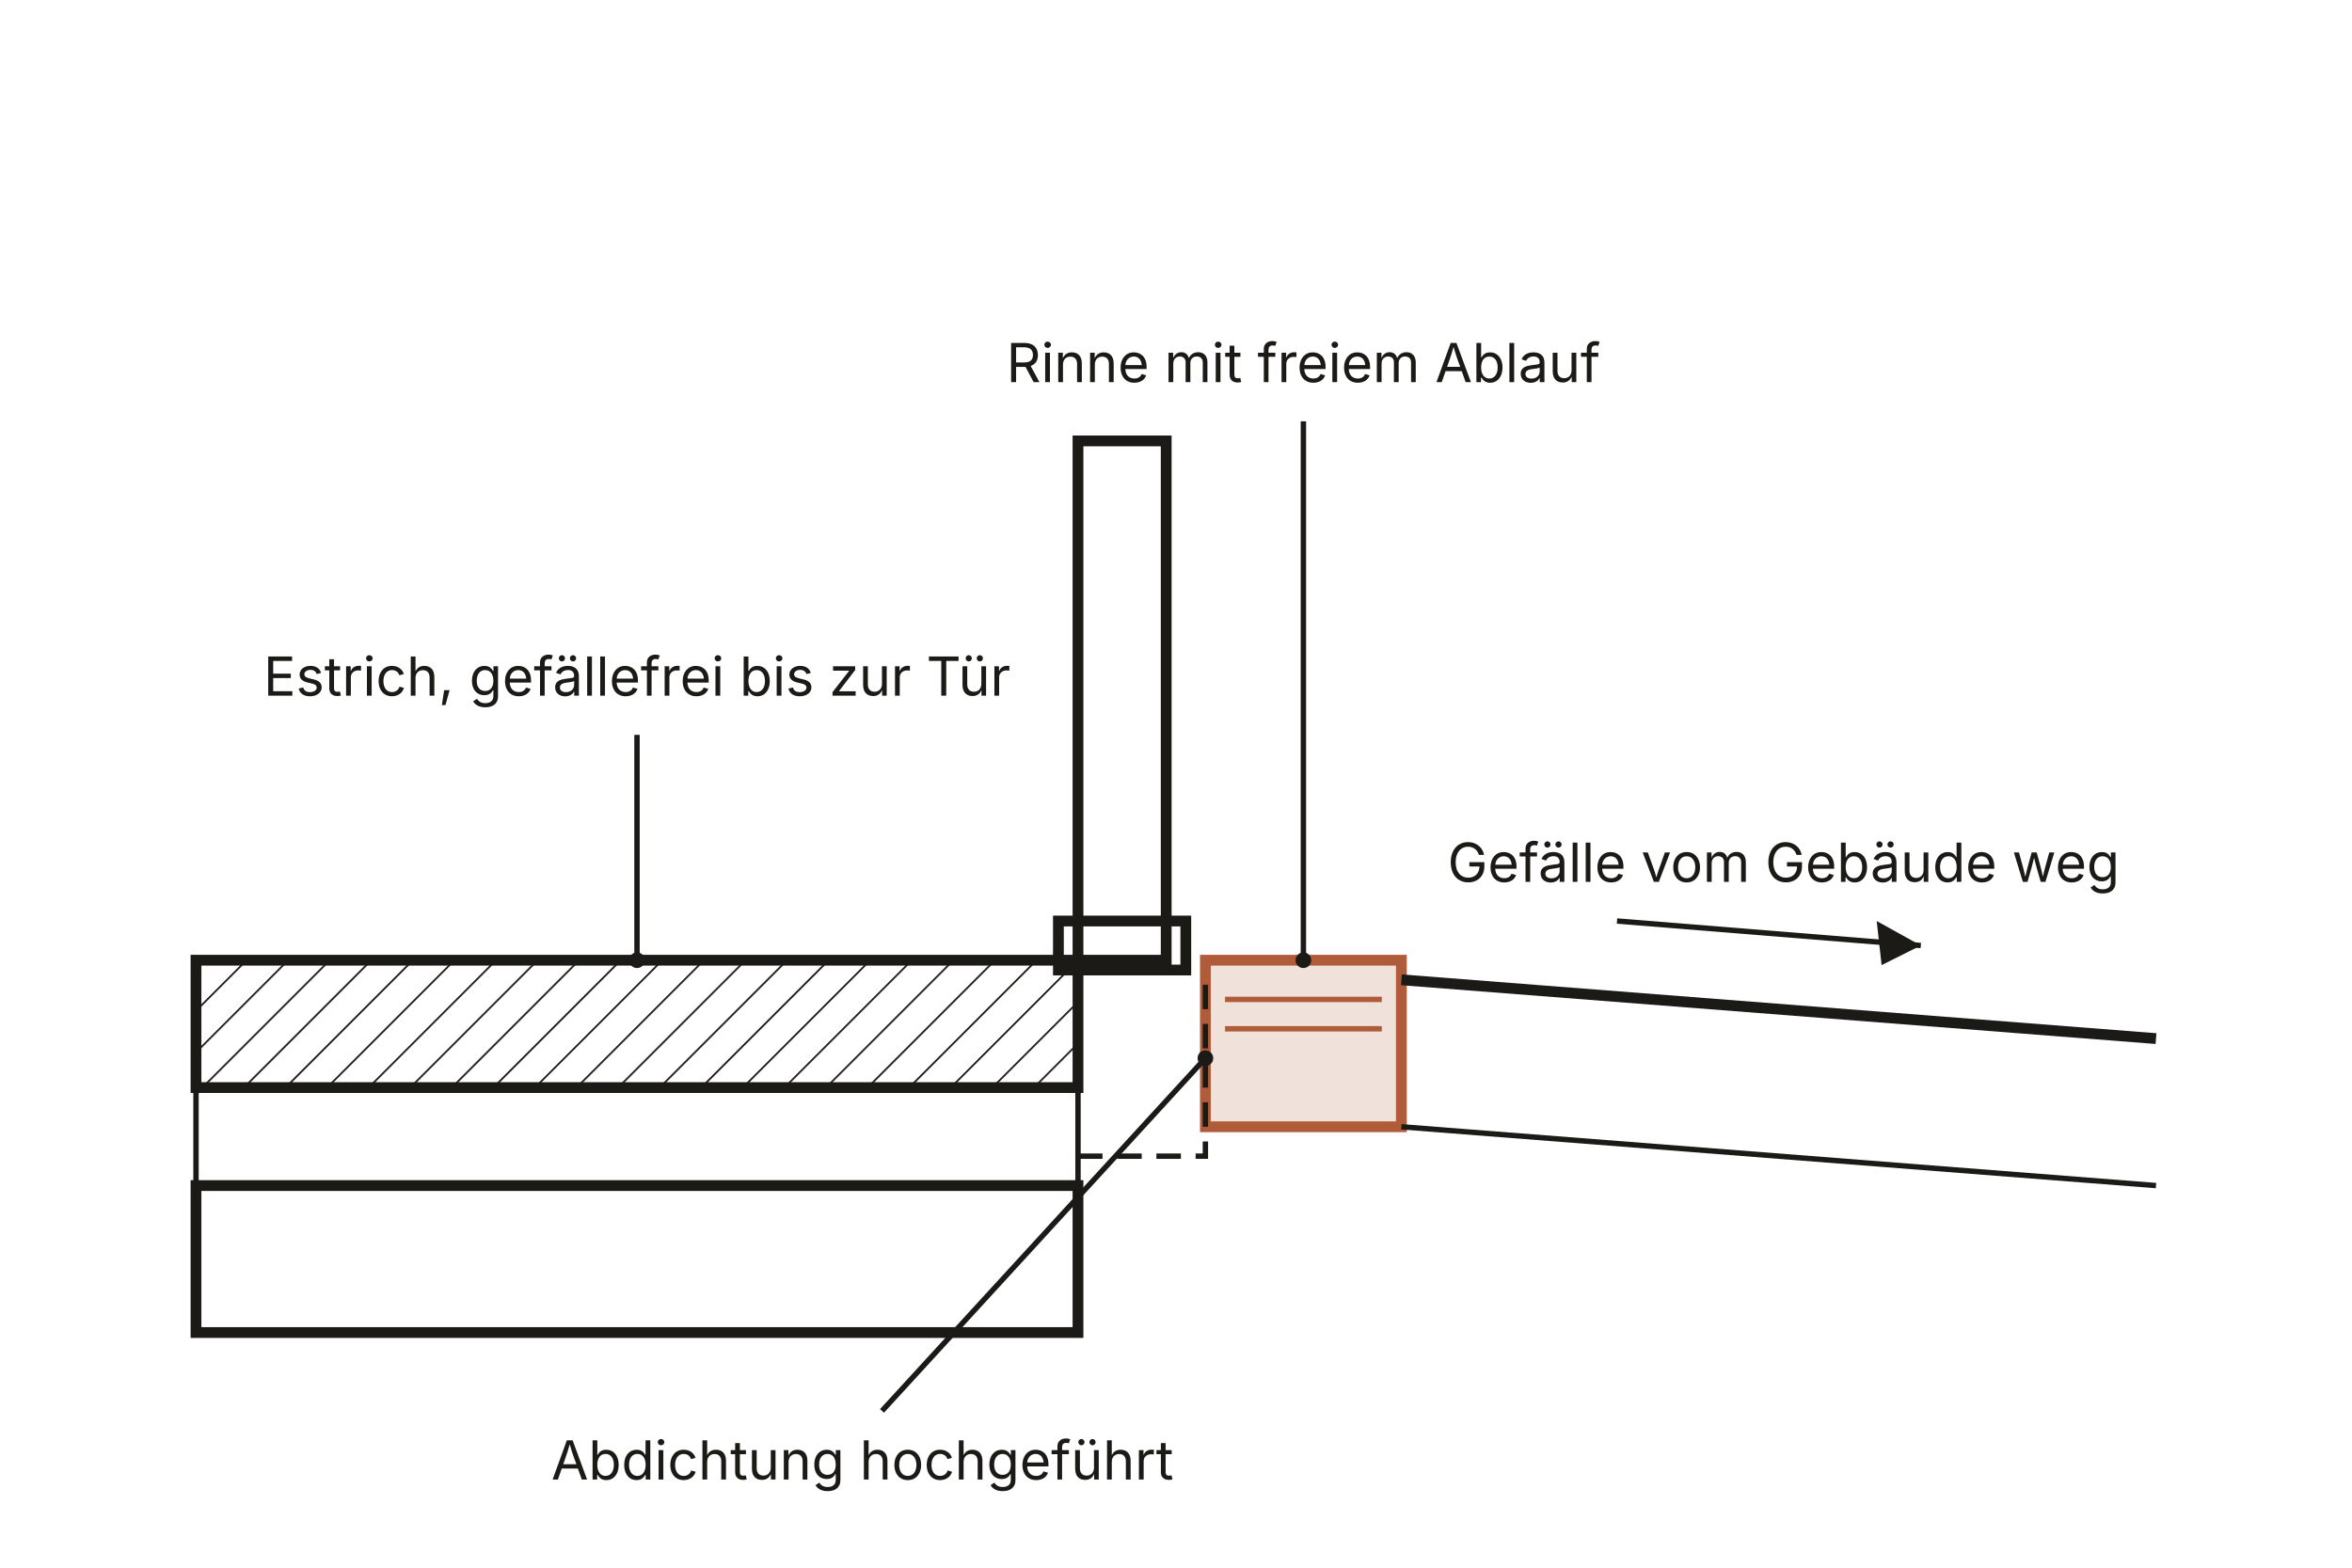
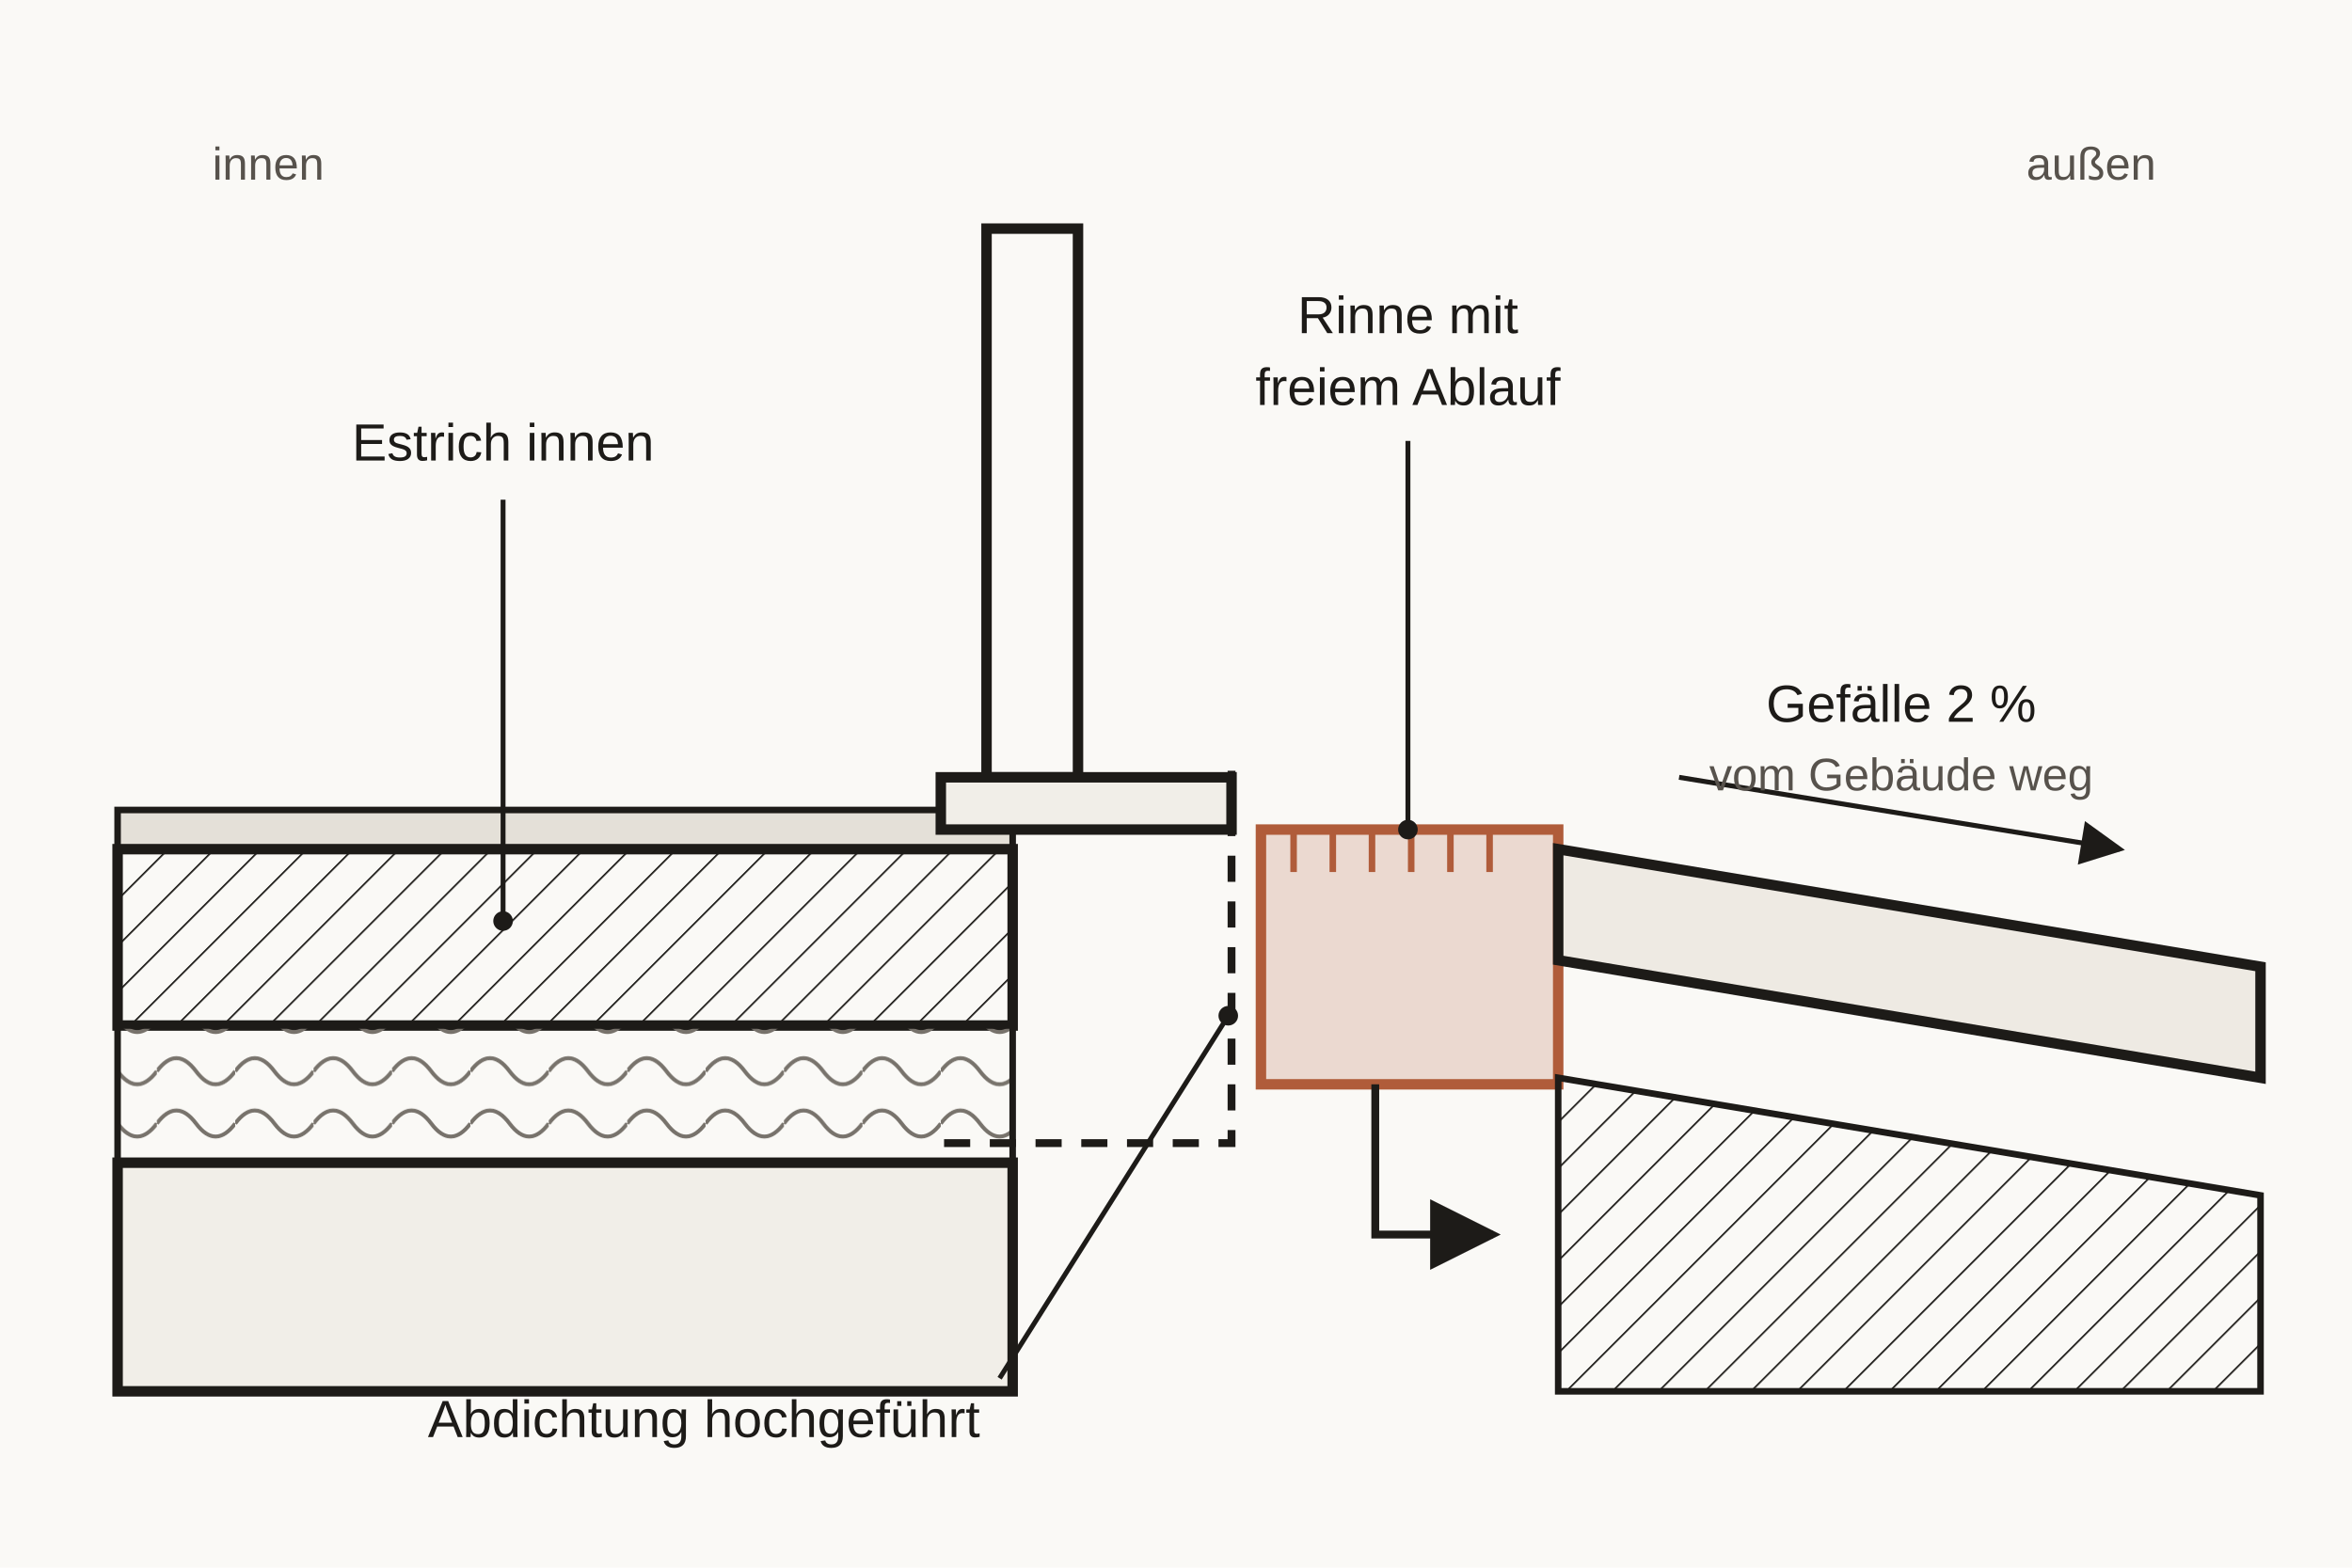
- <svg xmlns="http://www.w3.org/2000/svg" viewBox="0 0 480 320" role="img" aria-label="Schnitt: Nullschwelle mit Entwässerungsrinne">
+ <svg xmlns="http://www.w3.org/2000/svg" viewBox="0 0 720 480" role="img" aria-labelledby="title desc">
  <defs>
-     <pattern id="schraffur" width="6" height="6" patternTransform="rotate(45)" patternUnits="userSpaceOnUse">
-       <line x1="0" y1="0" x2="0" y2="6" stroke="#1c1a17" stroke-width="0.7" />
+     <pattern id="hatch" width="10" height="10" patternUnits="userSpaceOnUse" patternTransform="rotate(45)">
+       <line x1="0" y1="0" x2="0" y2="10" stroke="#1d1b18" stroke-width="1" />
    </pattern>
+     <pattern id="insulation" width="24" height="16" patternUnits="userSpaceOnUse">
+       <path d="M0 8Q6 0 12 8T24 8" fill="none" stroke="#77726b" stroke-width="1.2" />
+     </pattern>
+     <marker id="arrow" markerWidth="9" markerHeight="9" refX="8" refY="4.5" orient="auto">
+       <path d="M0 0L9 4.5L0 9Z" fill="#1d1b18" />
+     </marker>
+     <style>.cut{fill:url(#hatch);stroke:#1d1b18;stroke-width:3.2}.fine{fill:none;stroke:#1d1b18;stroke-width:1.5}.label{font:16px Arial,Helvetica,sans-serif;fill:#1d1b18}.small{font:14px Arial,Helvetica,sans-serif;fill:#57524c}</style>
  </defs>
-   <rect x="40" y="196" width="180" height="26" fill="url(#schraffur)" stroke="#1c1a17" stroke-width="2.2" />
-   <rect x="40" y="222" width="180" height="20" fill="none" stroke="#1c1a17" stroke-width="1.1" />
-   <rect x="40" y="242" width="180" height="30" fill="none" stroke="#1c1a17" stroke-width="2.2" />
-   <rect x="220" y="90" width="18" height="106" fill="none" stroke="#1c1a17" stroke-width="2.2" />
-   <rect x="216" y="188" width="26" height="10" fill="none" stroke="#1c1a17" stroke-width="2.2" />
-   <rect x="246" y="196" width="40" height="34" fill="#b05c3a" fill-opacity="0.18" stroke="#b05c3a" stroke-width="2.2" />
-   <line x1="250" y1="204" x2="282" y2="204" stroke="#b05c3a" stroke-width="1.1" />
-   <line x1="250" y1="210" x2="282" y2="210" stroke="#b05c3a" stroke-width="1.1" />
-   <line x1="286" y1="200" x2="440" y2="212" stroke="#1c1a17" stroke-width="2.2" />
-   <line x1="286" y1="230" x2="440" y2="242" stroke="#1c1a17" stroke-width="1.1" />
-   <path d="M 220 236 L 246 236 L 246 200" fill="none" stroke="#1c1a17" stroke-width="1.1" stroke-dasharray="5 3" />
-   <line x1="330" y1="188" x2="392" y2="193" stroke="#1c1a17" stroke-width="1.1" />
-   <path d="M 392 193 L 383 188 L 384 197 Z" fill="#1c1a17" />
-   <line x1="130" y1="196" x2="130" y2="150" stroke="#1c1a17" stroke-width="1.1" />
-   <circle cx="130" cy="196" r="1.6" fill="#1c1a17" />
-   <text x="130" y="142" text-anchor="middle" font-family="-apple-system,sans-serif" font-size="11" fill="#1c1a17">Estrich, gefällefrei bis zur Tür</text>
-   <line x1="266" y1="196" x2="266" y2="86" stroke="#1c1a17" stroke-width="1.1" />
-   <circle cx="266" cy="196" r="1.6" fill="#1c1a17" />
-   <text x="266" y="78" text-anchor="middle" font-family="-apple-system,sans-serif" font-size="11" fill="#1c1a17">Rinne mit freiem Ablauf</text>
-   <line x1="246" y1="216" x2="180" y2="288" stroke="#1c1a17" stroke-width="1.1" />
-   <circle cx="246" cy="216" r="1.6" fill="#1c1a17" />
-   <text x="176" y="302" text-anchor="middle" font-family="-apple-system,sans-serif" font-size="11" fill="#1c1a17">Abdichtung hochgeführt</text>
-   <text x="364" y="180" text-anchor="middle" font-family="-apple-system,sans-serif" font-size="11" fill="#1c1a17">Gefälle vom Gebäude weg</text>
+   <rect width="720" height="480" fill="#faf9f6" />
+   <text x="65" y="55" class="small">innen</text>
+   <text x="660" y="55" text-anchor="end" class="small">außen</text>
+   <rect x="36" y="248" width="274" height="12" fill="#e4e0d8" stroke="#1d1b18" stroke-width="2" />
+   <rect x="36" y="260" width="274" height="54" class="cut" />
+   <rect x="36" y="314" width="274" height="42" fill="url(#insulation)" stroke="#1d1b18" stroke-width="2" />
+   <rect x="36" y="356" width="274" height="70" fill="#f1eee8" stroke="#1d1b18" stroke-width="3.2" />
+   <path d="M302 70H330V238H302Z" fill="#faf9f6" stroke="#1d1b18" stroke-width="3.2" />
+   <path d="M288 238H377V254H288Z" fill="#f1eee8" stroke="#1d1b18" stroke-width="3.2" />
+   <line x1="330" y1="70" x2="330" y2="228" stroke="#1d1b18" stroke-width="1.5" />
+   <path d="M386 254H477V332H386Z" fill="#b05c3a" fill-opacity=".2" stroke="#b05c3a" stroke-width="3.2" />
+   <path d="M390 254H473M396 254v13m12-13v13m12-13v13m12-13v13m12-13v13m12-13v13" stroke="#b05c3a" stroke-width="2" />
+   <path d="M421 332v46h36" fill="none" stroke="#1d1b18" stroke-width="2.4" marker-end="url(#arrow)" />
+   <path d="M477 260L692 296V330L477 294Z" fill="#eeeae3" stroke="#1d1b18" stroke-width="3.2" />
+   <path d="M477 330L692 366V426H477Z" fill="url(#hatch)" stroke="#1d1b18" stroke-width="2" />
+   <line x1="514" y1="238" x2="649" y2="260" class="fine" marker-end="url(#arrow)" />
+   <text x="582" y="221" text-anchor="middle" class="label">Gefälle 2 %</text>
+   <text x="582" y="242" text-anchor="middle" class="small">vom Gebäude weg</text>
+   <path d="M289 350H377V236" fill="none" stroke="#1d1b18" stroke-width="2.4" stroke-dasharray="8 6" />
+   <line x1="154" y1="282" x2="154" y2="153" class="fine" />
+   <circle cx="154" cy="282" r="3" fill="#1d1b18" />
+   <text x="154" y="141" text-anchor="middle" class="label">Estrich innen</text>
+   <line x1="431" y1="254" x2="431" y2="135" class="fine" />
+   <circle cx="431" cy="254" r="3" fill="#1d1b18" />
+   <text x="431" y="102" text-anchor="middle" class="label">Rinne mit</text>
+   <text x="431" y="124" text-anchor="middle" class="label">freiem Ablauf</text>
+   <line x1="376" y1="311" x2="306" y2="422" class="fine" />
+   <circle cx="376" cy="311" r="3" fill="#1d1b18" />
+   <text x="300" y="440" text-anchor="end" class="label">Abdichtung hochgeführt</text>
</svg>
